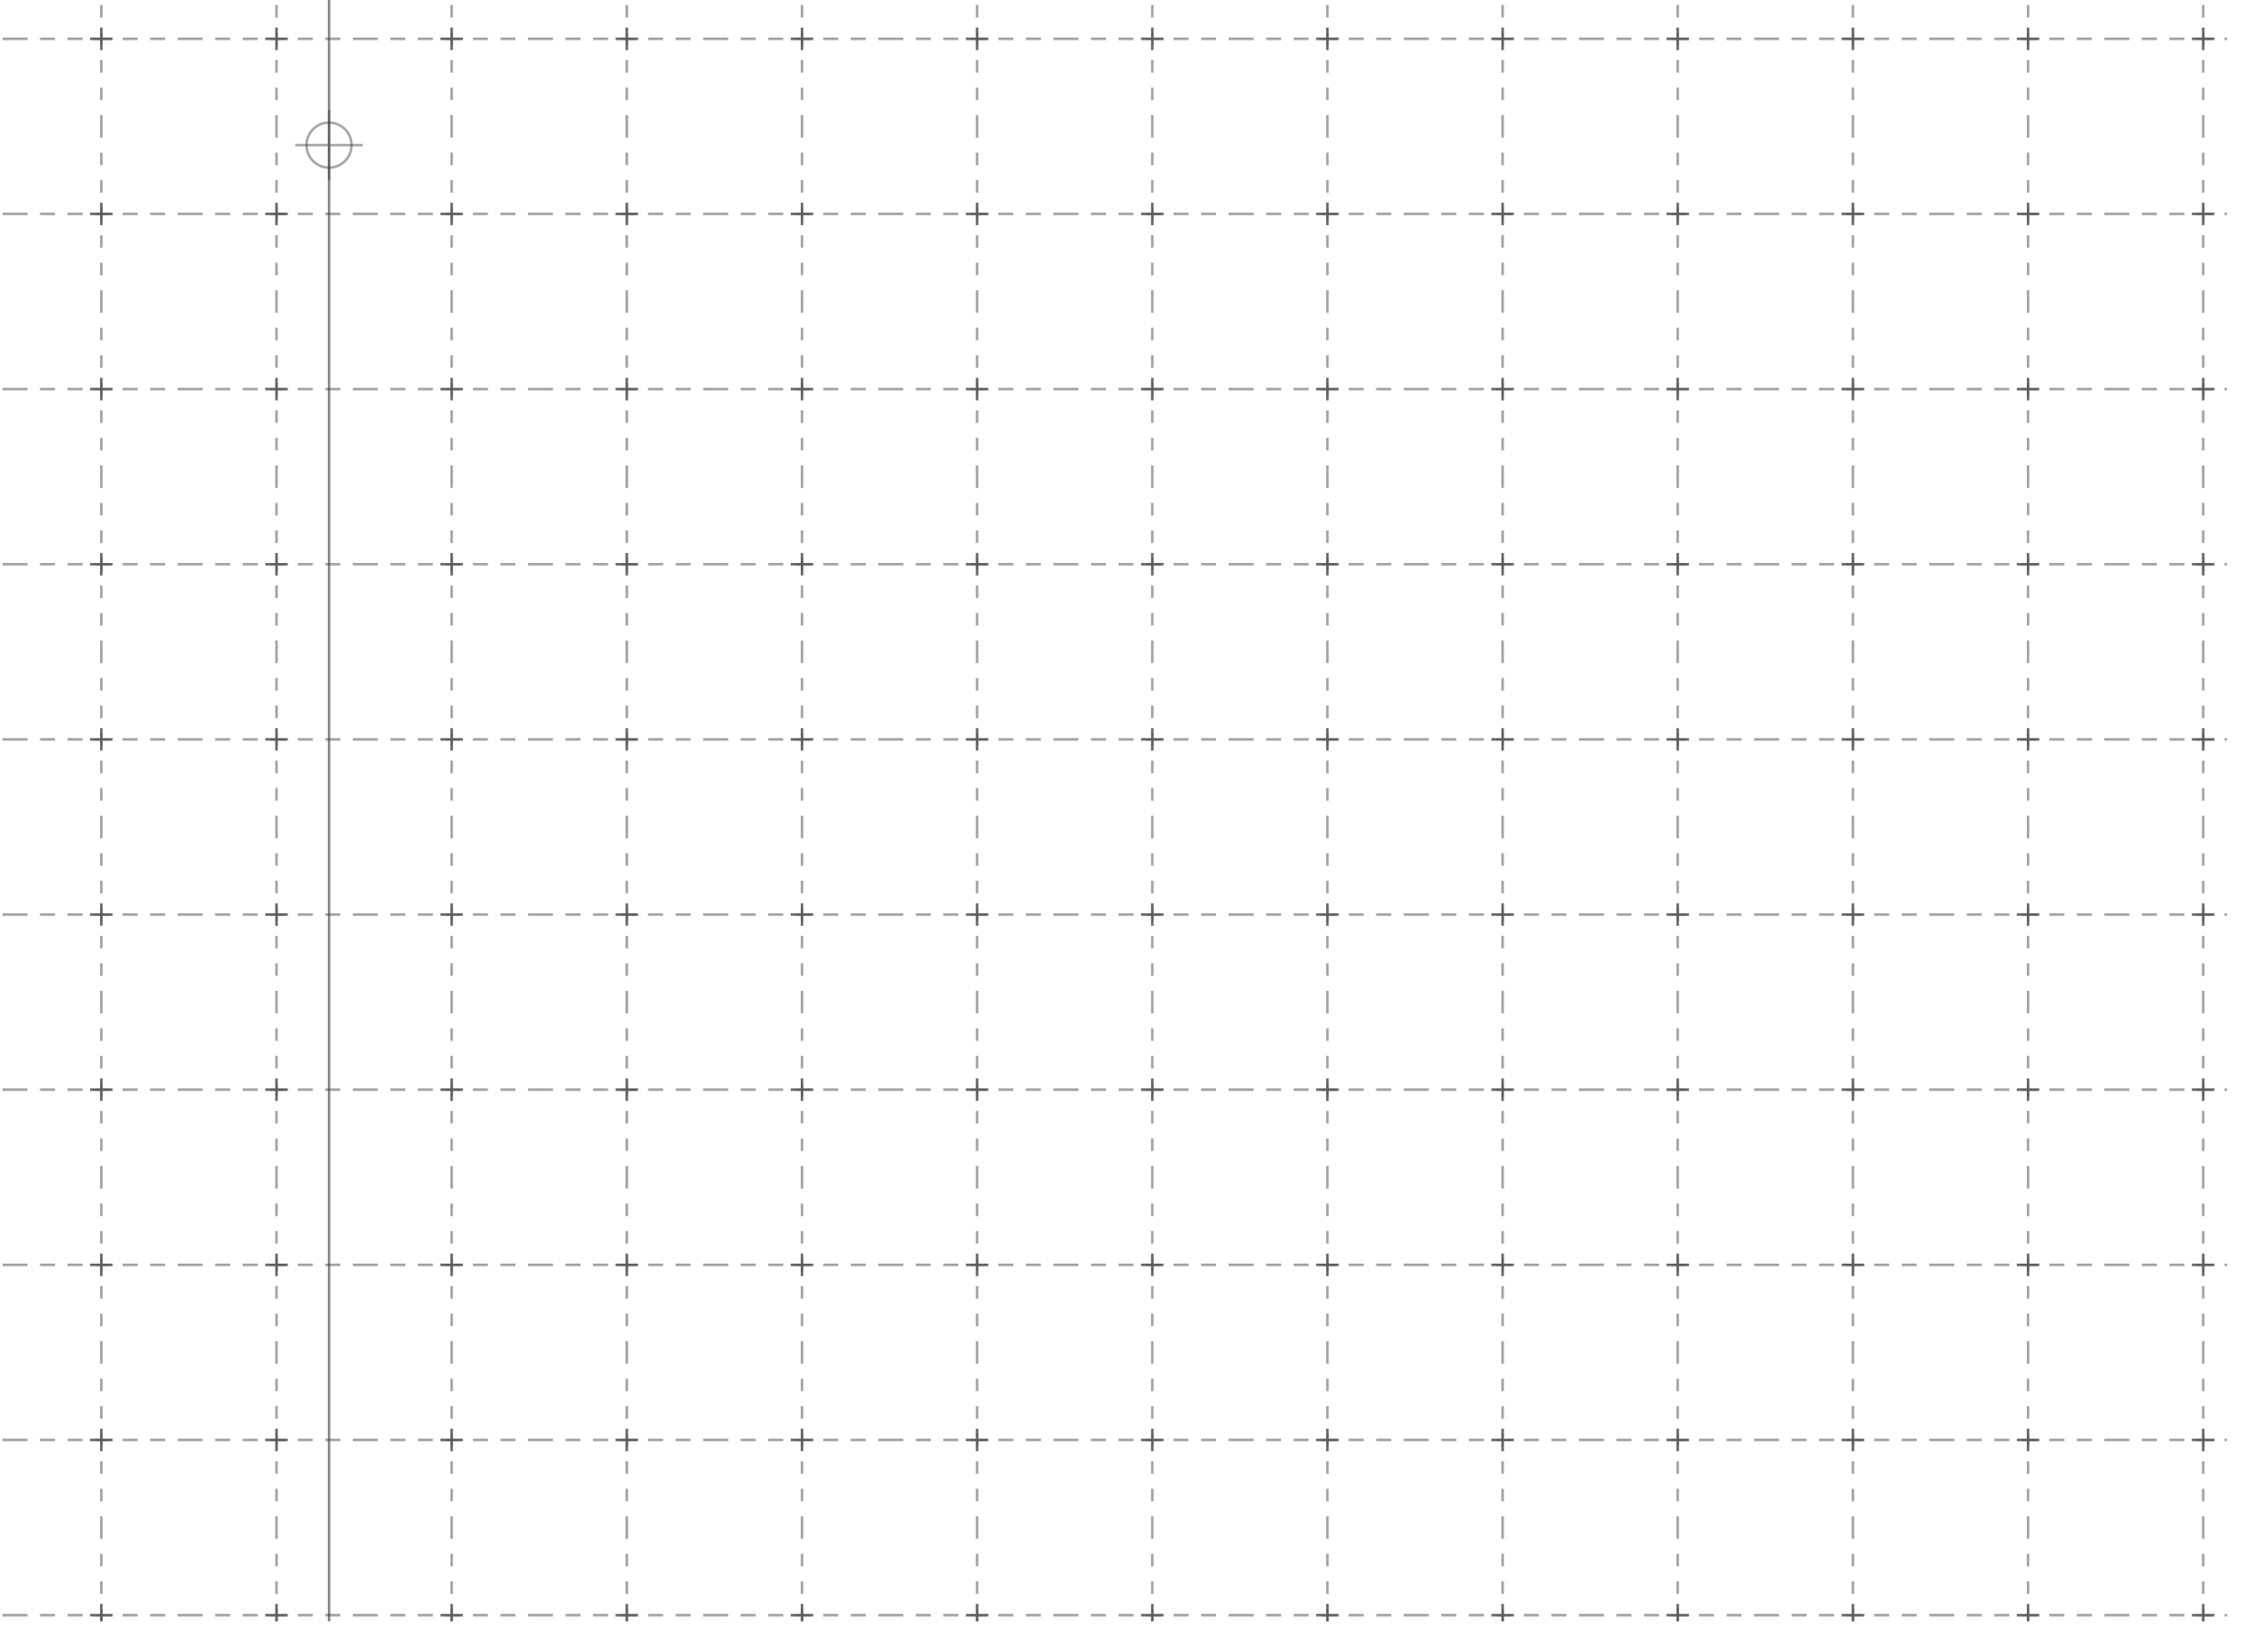
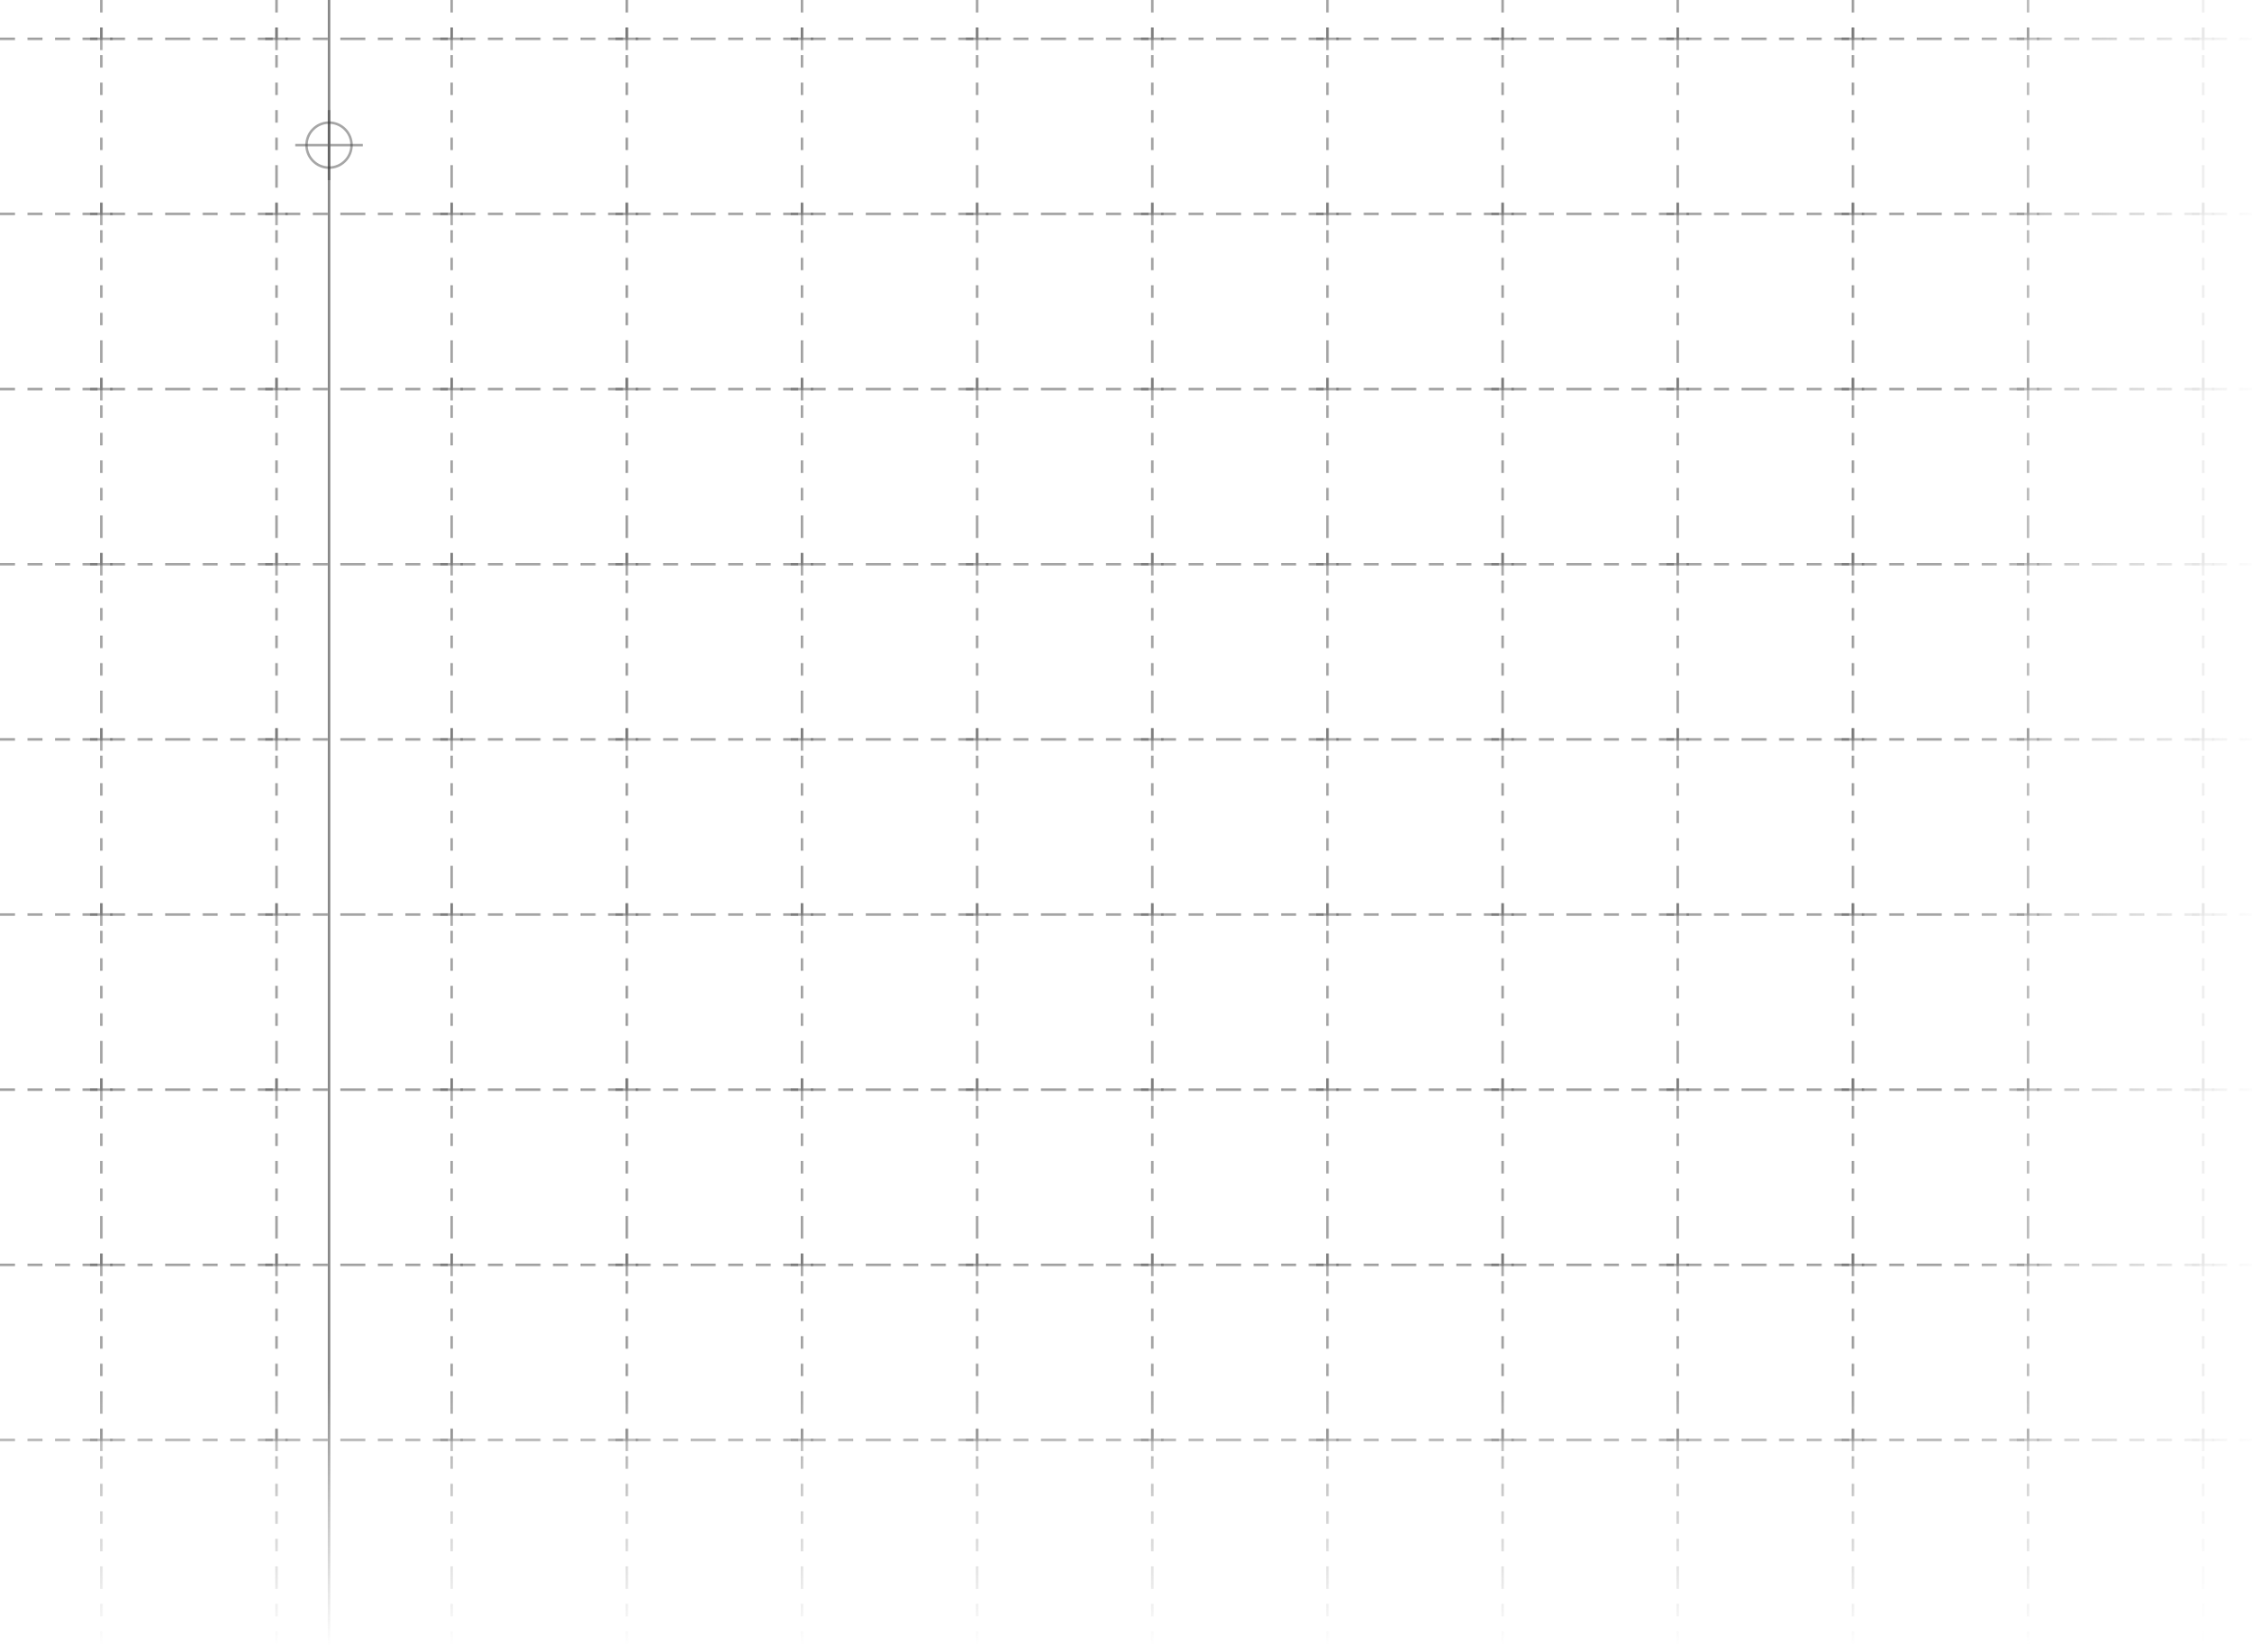
<svg xmlns="http://www.w3.org/2000/svg" width="900" height="660" viewBox="0 0 900 660">
  <defs>
-     <pattern id="cell" x="5" y="-20" width="70" height="70" patternUnits="userSpaceOnUse">
-       <g stroke="#5a5a5a" stroke-opacity=".55" fill="none">
-         <path d="M35.5 0V70" stroke-dasharray="5 6" />
-         <path d="M0 35.5H70" stroke-dasharray="6 5" />
-         <path d="M31 35.5h9M35.5 31v9" stroke-opacity=".9" />
-       </g>
+     <pattern id="h" x="0" y="15" width="70" height="70" patternUnits="userSpaceOnUse">
+       <path d="M0 .5H70" stroke="#5a5a5a" stroke-opacity=".55" stroke-dasharray="6 5" />
    </pattern>
+     <pattern id="v" x="40" y="0" width="70" height="70" patternUnits="userSpaceOnUse">
+       <path d="M.5 0V70" stroke="#5a5a5a" stroke-opacity=".55" stroke-dasharray="5 6" />
+     </pattern>
+     <pattern id="x" x="5" y="-20" width="70" height="70" patternUnits="userSpaceOnUse">
+       <path d="M31 35.5h9M35.5 31v9" stroke="#5a5a5a" stroke-opacity=".5" />
+     </pattern>
+     <linearGradient id="fr" x1="0" x2="1" y1="0" y2="0">
+       <stop offset=".86" stop-color="#fff" />
+       <stop offset="1" stop-color="#fff" stop-opacity="0" />
+     </linearGradient>
+     <linearGradient id="fb" x1="0" x2="0" y1="0" y2="1">
+       <stop offset=".84" stop-color="#fff" />
+       <stop offset="1" stop-color="#fff" stop-opacity="0" />
+     </linearGradient>
+     <mask id="mr">
+       <rect width="900" height="660" fill="url(#fr)" />
+     </mask>
+     <mask id="mb">
+       <rect width="900" height="660" fill="url(#fb)" />
+     </mask>
  </defs>
-   <rect width="890" height="648" fill="url(#cell)" />
-   <path d="M131.5 0V648" stroke="#3a3a3a" stroke-opacity=".6" />
+   <g mask="url(#mr)">
+     <g mask="url(#mb)">
+       <rect y="0" width="900" height="590" fill="url(#h)" />
+       <rect x="0" width="890" height="660" fill="url(#v)" />
+       <rect width="885" height="580" fill="url(#x)" />
+       <path d="M131.5 0V660" stroke="#3a3a3a" stroke-opacity=".6" />
+     </g>
+   </g>
  <g fill="none" stroke="#3a3a3a" stroke-opacity=".45">
    <circle cx="131.5" cy="58" r="9" />
    <path d="M118 58h27M131.5 44v28" />
  </g>
</svg>
